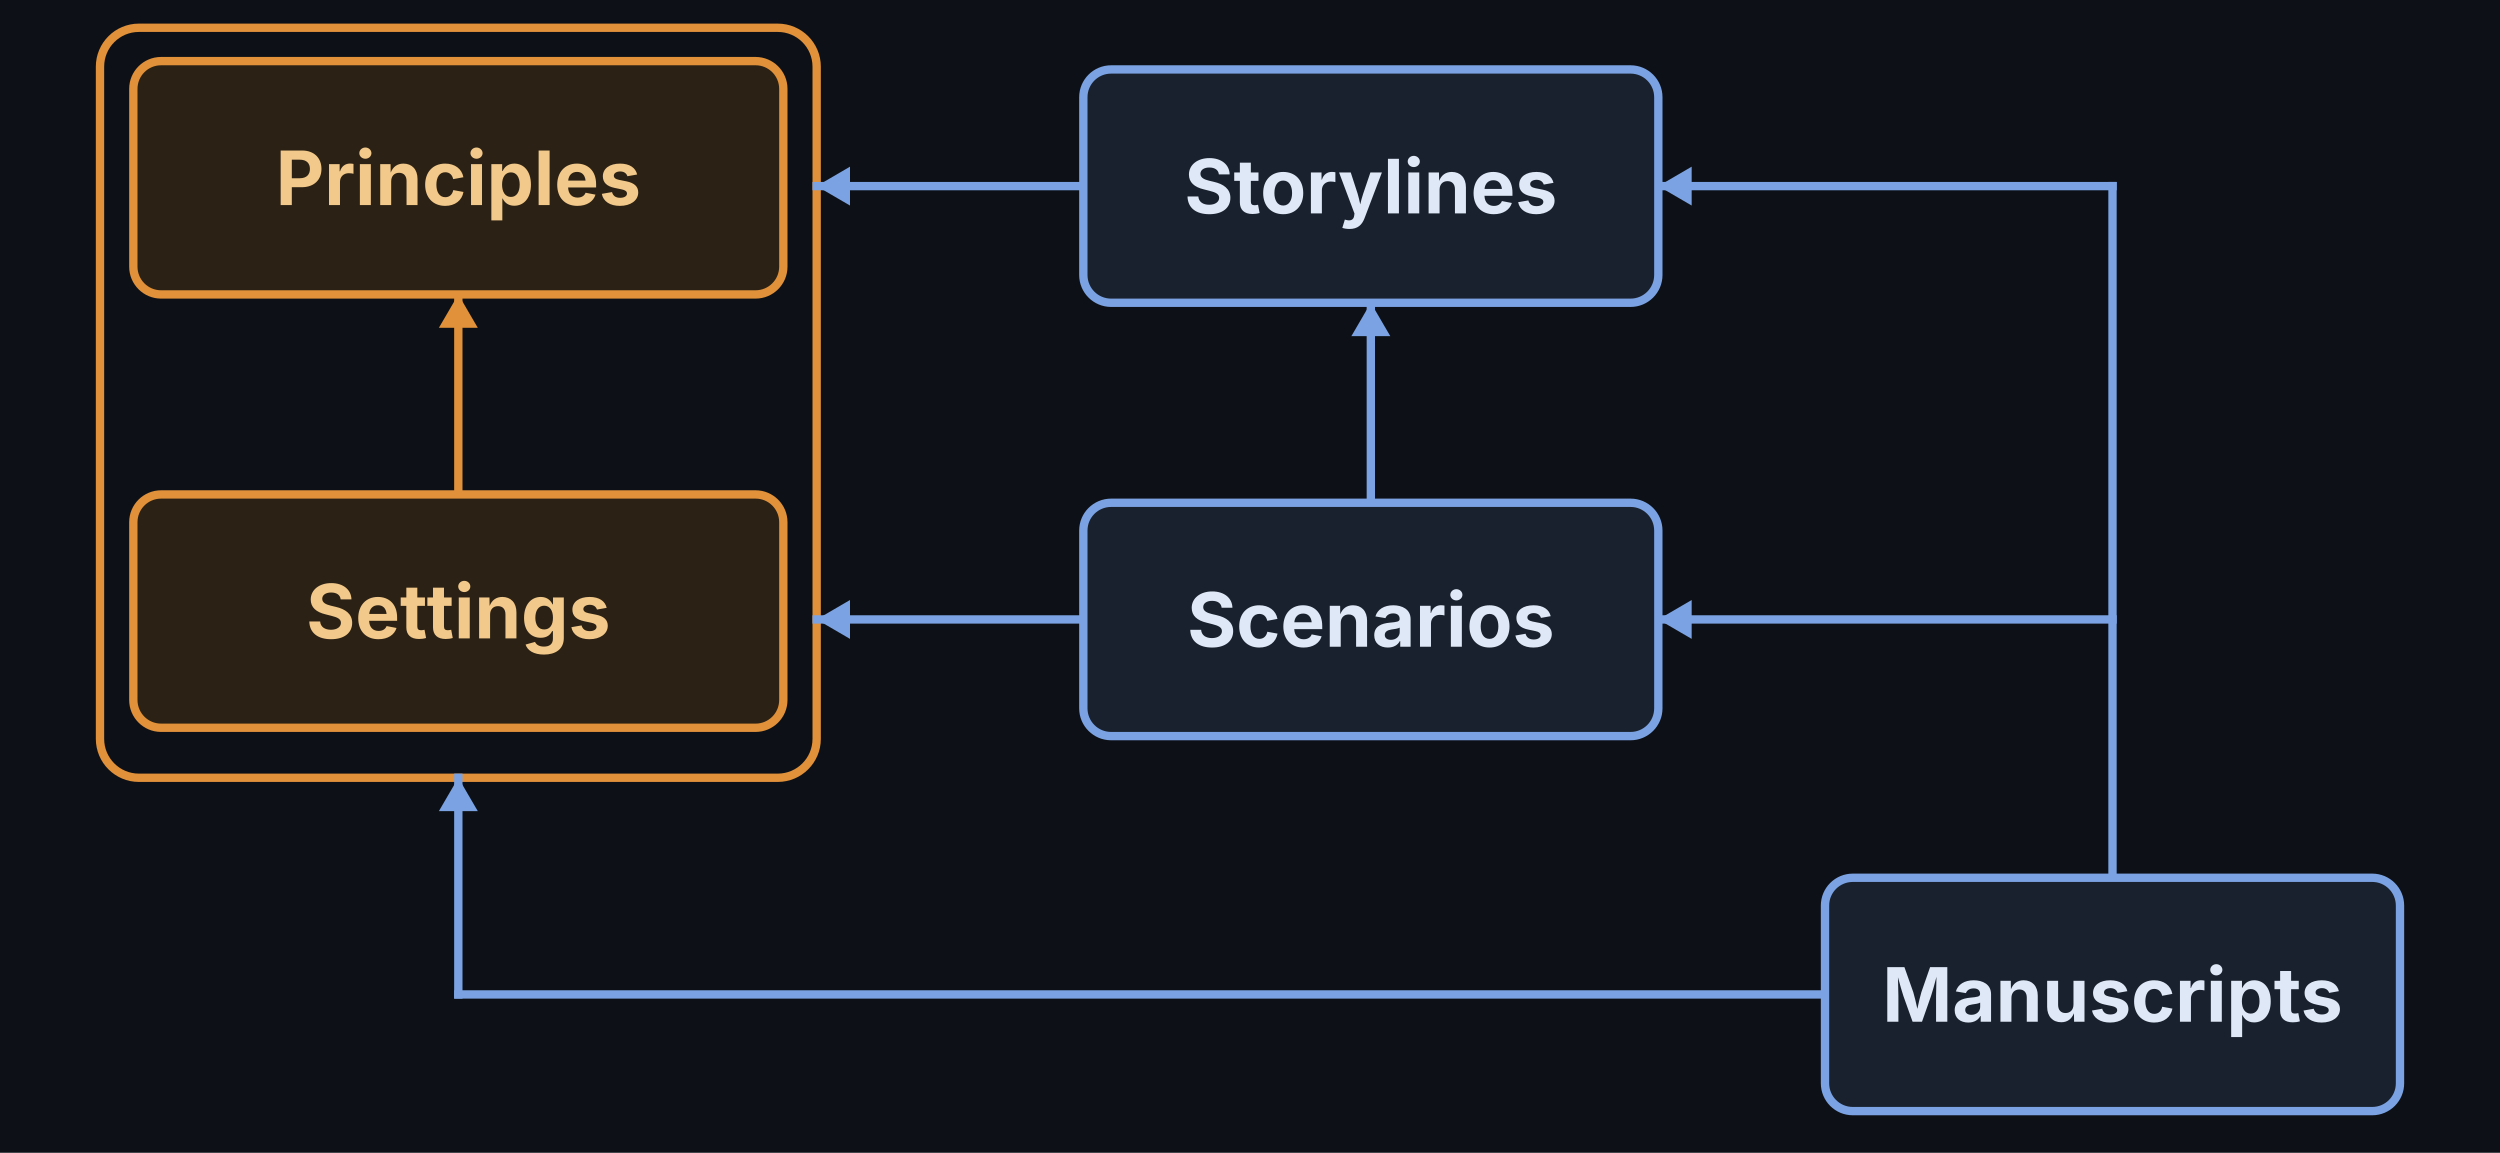
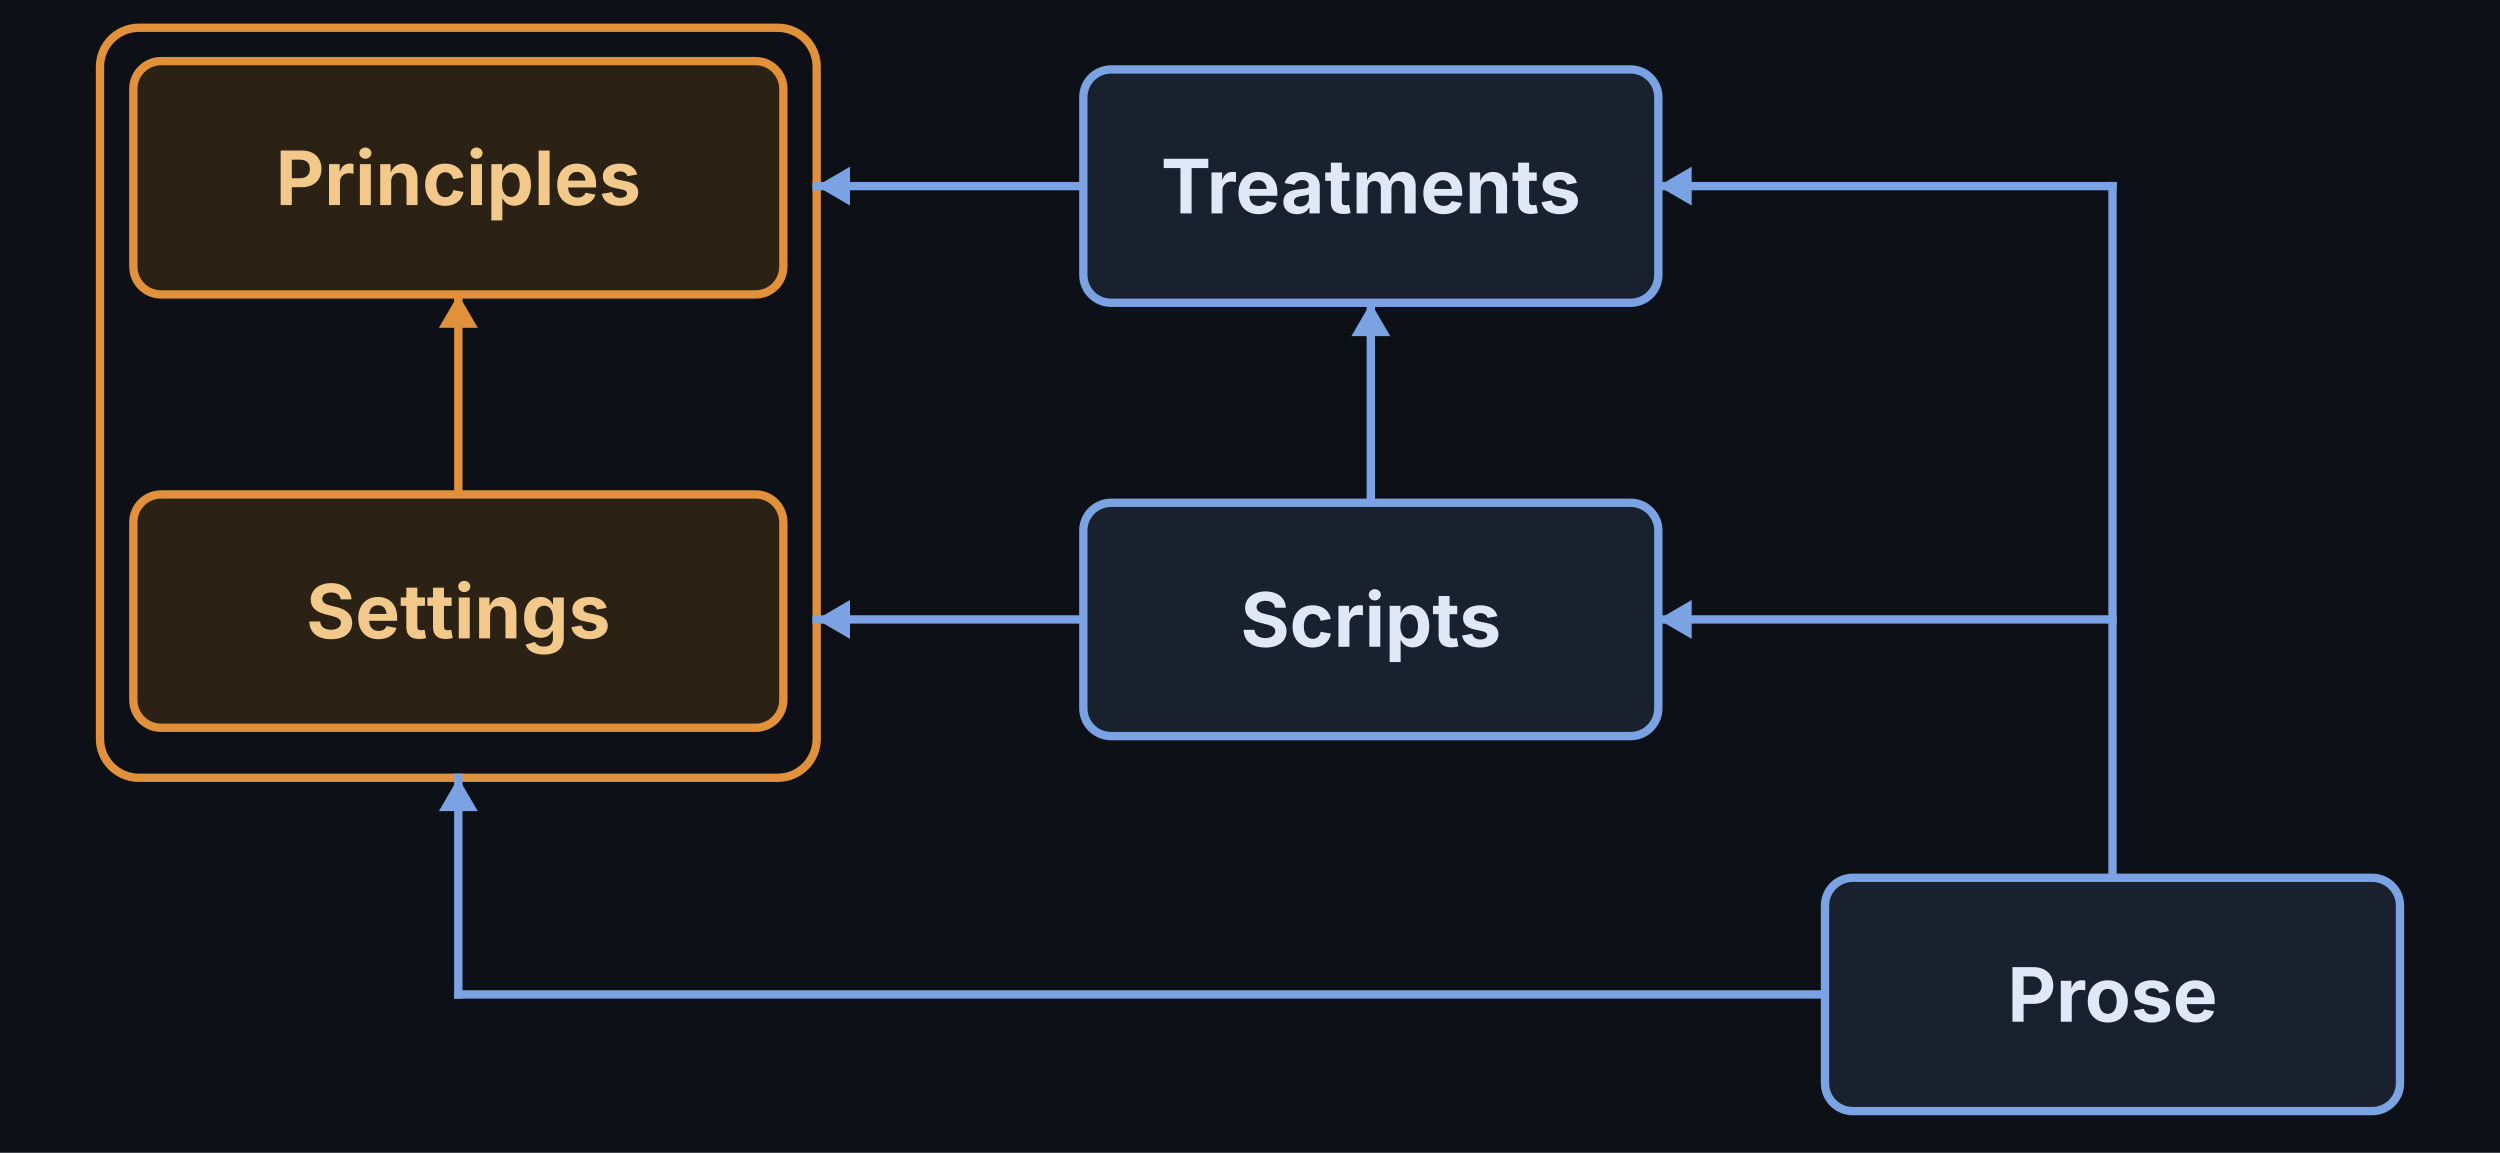
- <svg xmlns="http://www.w3.org/2000/svg" viewBox="0 0 900 415" width="900" height="415" role="img" aria-label="Principles and Settings grounding Storylines, Scenarios and Manuscripts.">
+ <svg xmlns="http://www.w3.org/2000/svg" viewBox="0 0 900 415" width="900" height="415" role="img" aria-label="Principles and Settings grounding Treatments, Scripts and Prose.">
  <rect x="0" y="0" width="900" height="415" fill="#0d1117" />
  <rect x="36" y="10" width="258" height="270" rx="14" fill="none" stroke="#e0913a" stroke-width="3" />
  <line x1="165" y1="178" x2="165" y2="106" stroke="#e0913a" stroke-width="3" stroke-linecap="square" />
  <polygon points="165,106 158,118 172,118" fill="#e0913a" />
  <line x1="390" y1="67" x2="294" y2="67" stroke="#7ba3e3" stroke-width="3" stroke-linecap="square" />
  <polygon points="294,67 306,60 306,74" fill="#7ba3e3" />
  <line x1="390" y1="223" x2="294" y2="223" stroke="#7ba3e3" stroke-width="3" stroke-linecap="square" />
  <polygon points="294,223 306,216 306,230" fill="#7ba3e3" />
  <line x1="493.5" y1="181" x2="493.5" y2="109" stroke="#7ba3e3" stroke-width="3" stroke-linecap="square" />
  <polygon points="493.5,109 486.5,121 500.5,121" fill="#7ba3e3" />
  <line x1="760.5" y1="316" x2="760.5" y2="67" stroke="#7ba3e3" stroke-width="3" stroke-linecap="square" />
  <line x1="760.5" y1="67" x2="597" y2="67" stroke="#7ba3e3" stroke-width="3" stroke-linecap="square" />
  <polygon points="597,67 609,60 609,74" fill="#7ba3e3" />
  <line x1="760.5" y1="223" x2="597" y2="223" stroke="#7ba3e3" stroke-width="3" stroke-linecap="square" />
  <polygon points="597,223 609,216 609,230" fill="#7ba3e3" />
  <line x1="657" y1="358" x2="165" y2="358" stroke="#7ba3e3" stroke-width="3" stroke-linecap="square" />
  <line x1="165" y1="358" x2="165" y2="280" stroke="#7ba3e3" stroke-width="3" stroke-linecap="square" />
  <polygon points="165,280 158,292 172,292" fill="#7ba3e3" />
  <rect x="48" y="22" width="234" height="84" rx="10" fill="#2b2114" stroke="#e0913a" stroke-width="3" />
  <text x="165" y="64" fill="#f2c98a" font-family="Pretendard, -apple-system, 'Segoe UI', 'Malgun Gothic', system-ui, sans-serif" font-size="27" font-weight="700" text-anchor="middle" dominant-baseline="central">Principles</text>
  <rect x="48" y="178" width="234" height="84" rx="10" fill="#2b2114" stroke="#e0913a" stroke-width="3" />
  <text x="165" y="220" fill="#f2c98a" font-family="Pretendard, -apple-system, 'Segoe UI', 'Malgun Gothic', system-ui, sans-serif" font-size="27" font-weight="700" text-anchor="middle" dominant-baseline="central">Settings</text>
  <rect x="390" y="25" width="207" height="84" rx="10" fill="#19212e" stroke="#7ba3e3" stroke-width="3" />
-   <text x="493.5" y="67" fill="#dfe8f6" font-family="Pretendard, -apple-system, 'Segoe UI', 'Malgun Gothic', system-ui, sans-serif" font-size="27" font-weight="700" text-anchor="middle" dominant-baseline="central">Storylines</text>
+   <text x="493.5" y="67" fill="#dfe8f6" font-family="Pretendard, -apple-system, 'Segoe UI', 'Malgun Gothic', system-ui, sans-serif" font-size="27" font-weight="700" text-anchor="middle" dominant-baseline="central">Treatments</text>
  <rect x="390" y="181" width="207" height="84" rx="10" fill="#19212e" stroke="#7ba3e3" stroke-width="3" />
-   <text x="493.5" y="223" fill="#dfe8f6" font-family="Pretendard, -apple-system, 'Segoe UI', 'Malgun Gothic', system-ui, sans-serif" font-size="27" font-weight="700" text-anchor="middle" dominant-baseline="central">Scenarios</text>
+   <text x="493.5" y="223" fill="#dfe8f6" font-family="Pretendard, -apple-system, 'Segoe UI', 'Malgun Gothic', system-ui, sans-serif" font-size="27" font-weight="700" text-anchor="middle" dominant-baseline="central">Scripts</text>
  <rect x="657" y="316" width="207" height="84" rx="10" fill="#19212e" stroke="#7ba3e3" stroke-width="3" />
-   <text x="760.5" y="358" fill="#dfe8f6" font-family="Pretendard, -apple-system, 'Segoe UI', 'Malgun Gothic', system-ui, sans-serif" font-size="27" font-weight="700" text-anchor="middle" dominant-baseline="central">Manuscripts</text>
+   <text x="760.5" y="358" fill="#dfe8f6" font-family="Pretendard, -apple-system, 'Segoe UI', 'Malgun Gothic', system-ui, sans-serif" font-size="27" font-weight="700" text-anchor="middle" dominant-baseline="central">Prose</text>
</svg>
